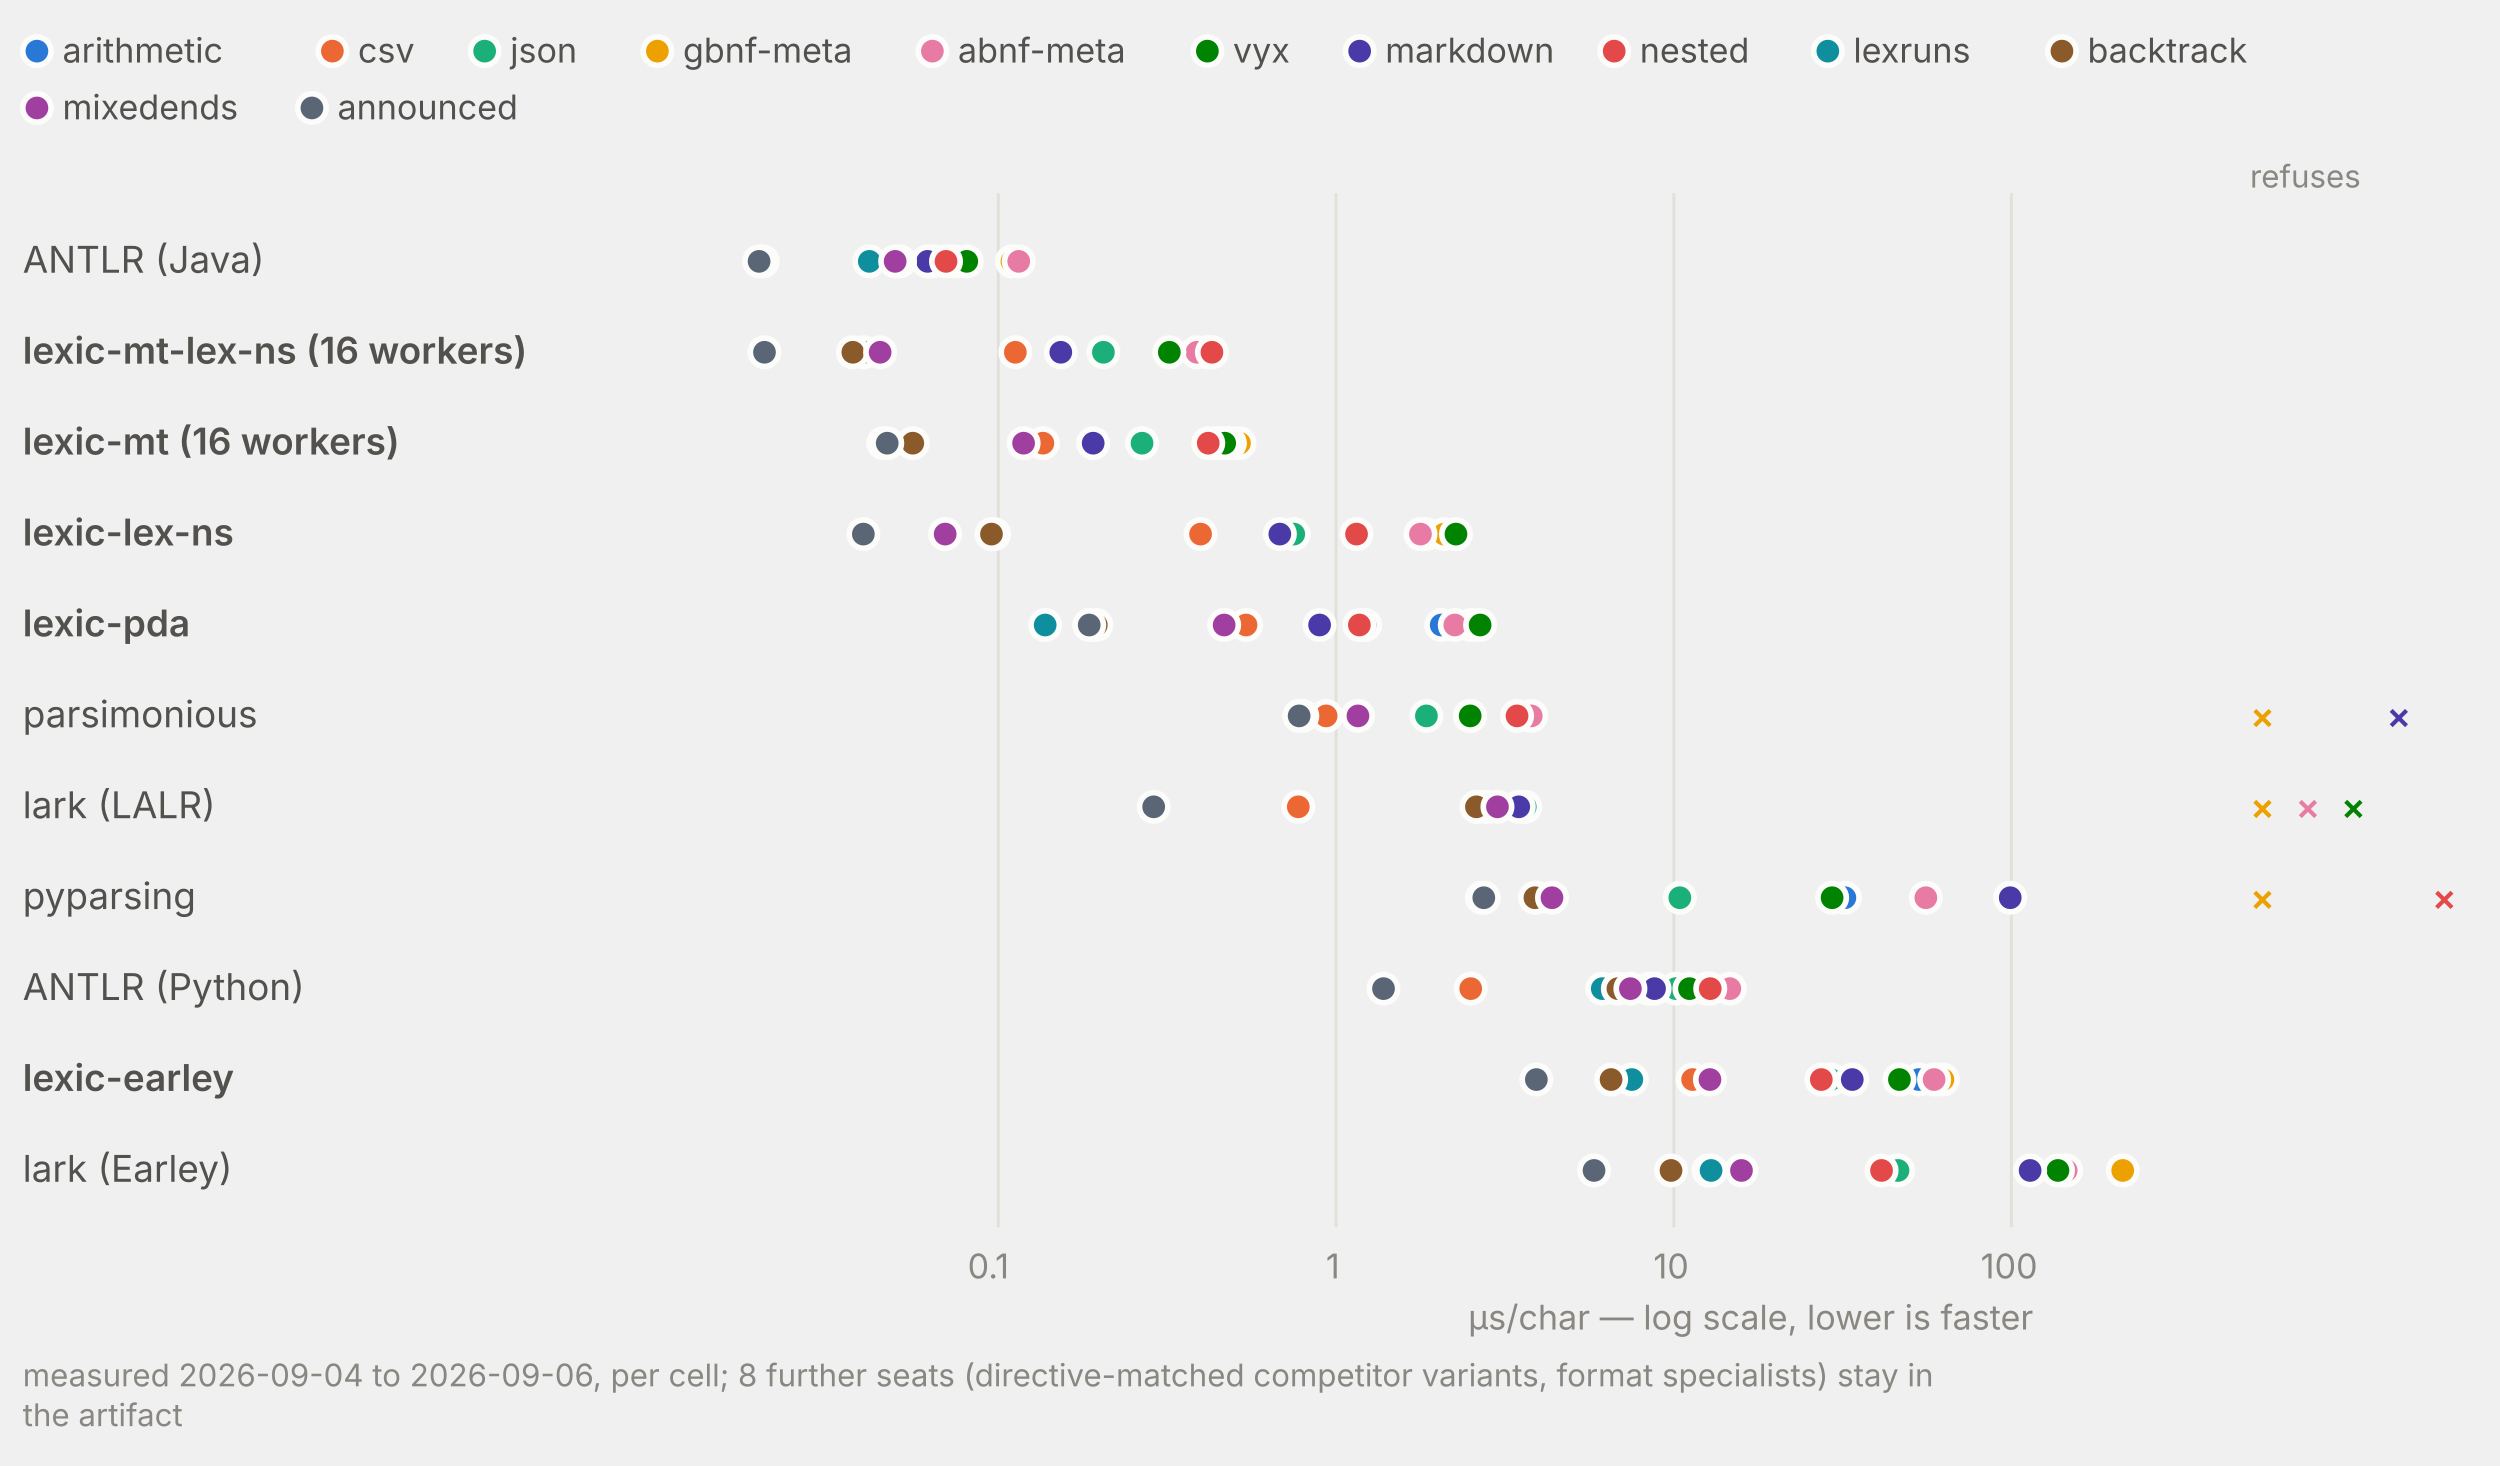
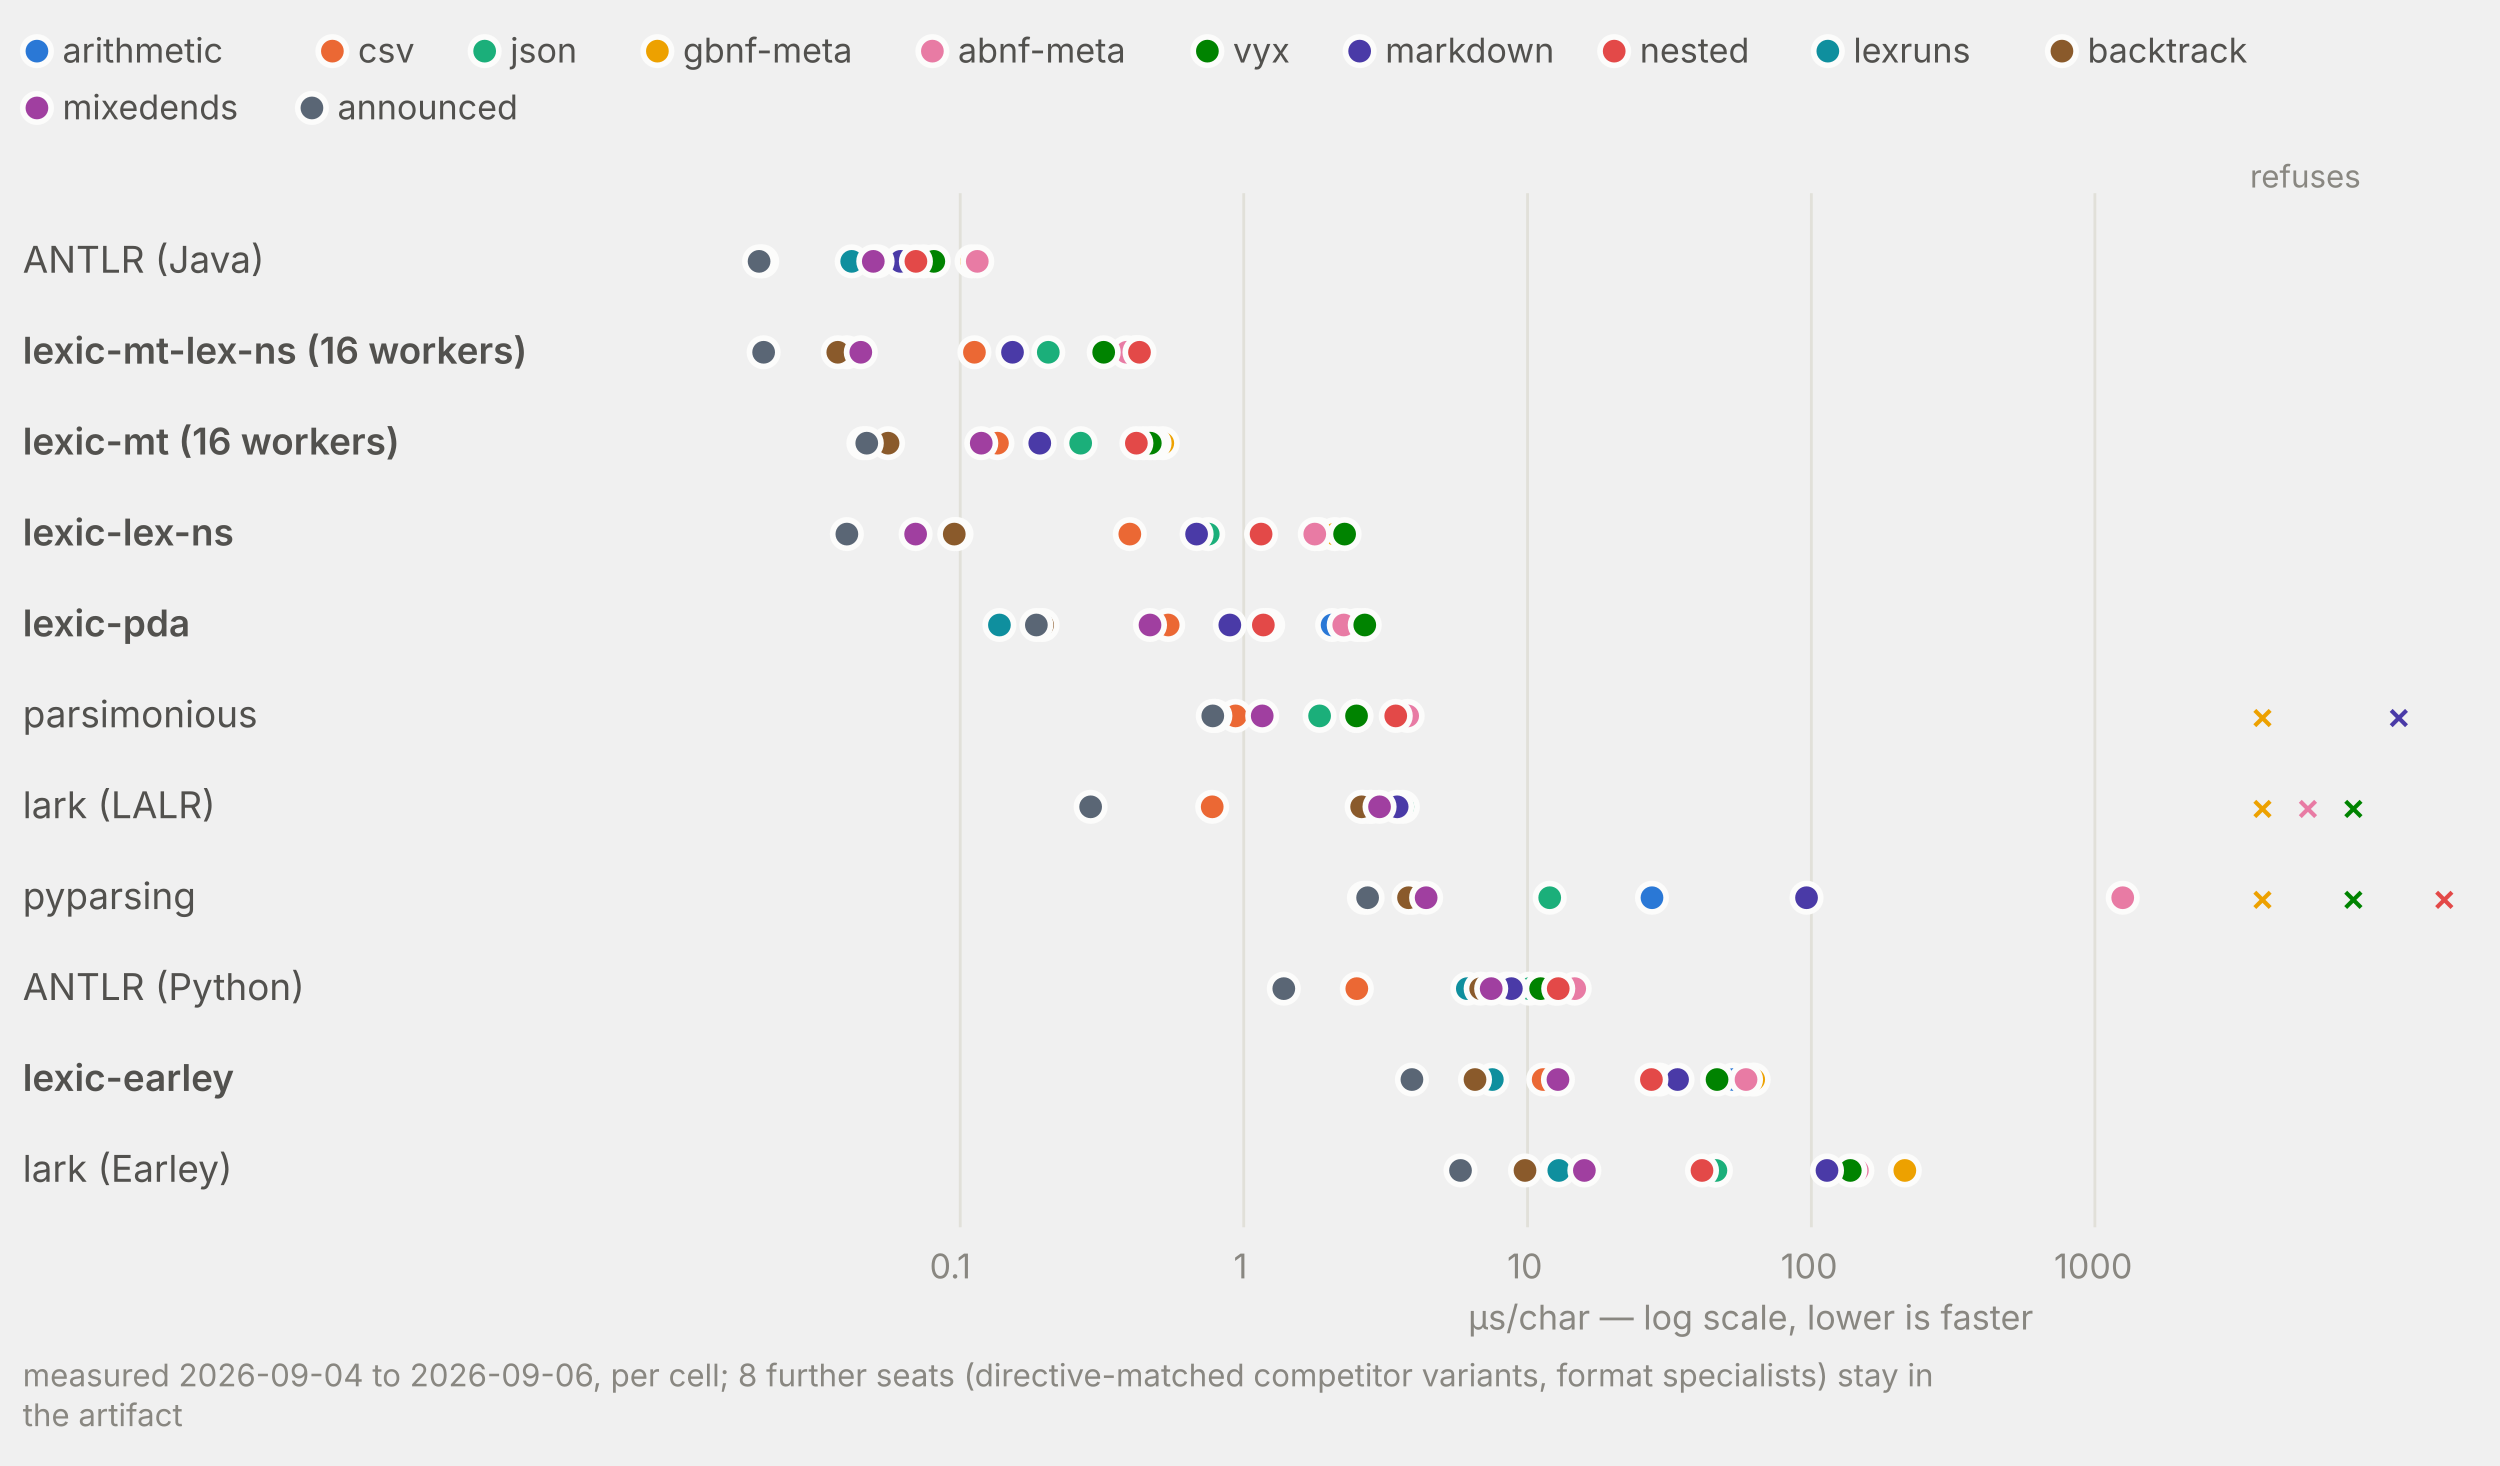
<svg xmlns="http://www.w3.org/2000/svg" viewBox="0 0 880 516" width="880" height="516" role="img" aria-label="Parse speed per engine and grammar, log µs/char">
  <style>
text{font-family:system-ui,-apple-system,'Segoe UI',sans-serif;fill:#52514e}
.p{fill:#0b0b0b}.m{fill:#898781}.b{font-weight:600}
.gl{stroke:#e1e0d9}.ax{stroke:#c3c2b7}
circle{stroke:#fcfcfb;stroke-width:2}
.c0{fill:#2a78d6}.c1{fill:#eb6834}.c2{fill:#1baf7a}.c3{fill:#eda100}
.c4{fill:#e87ba4}.c5{fill:#008300}.c6{fill:#4a3aa7}.c7{fill:#e34948}
.c8{fill:#0f8f9e}.c9{fill:#8a5a2b}.c10{fill:#a03fa0}.c11{fill:#5a6675}
@media(prefers-color-scheme:dark){
text{fill:#c3c2b7}
.p{fill:#ffffff}
.gl{stroke:#2c2c2a}.ax{stroke:#383835}
circle{stroke:#1a1a19}
.c0{fill:#3987e5}.c1{fill:#d95926}.c2{fill:#199e70}.c3{fill:#c98500}
.c4{fill:#d55181}.c5{fill:#2e9e2e}.c6{fill:#9085e9}.c7{fill:#e66767}
.c8{fill:#21a7b8}.c9{fill:#b78655}.c10{fill:#c46fc4}.c11{fill:#96a3b3}
}
</style>
  <circle cx="13.0" cy="18.0" r="5" class="c0" />
  <text x="22.0" y="22.0" font-size="12">arithmetic</text>
  <circle cx="117.0" cy="18.0" r="5" class="c1" />
  <text x="126.0" y="22.0" font-size="12">csv</text>
  <circle cx="170.6" cy="18.0" r="5" class="c2" />
  <text x="179.6" y="22.0" font-size="12">json</text>
  <circle cx="231.4" cy="18.0" r="5" class="c3" />
  <text x="240.4" y="22.0" font-size="12">gbnf-meta</text>
  <circle cx="328.2" cy="18.0" r="5" class="c4" />
  <text x="337.2" y="22.0" font-size="12">abnf-meta</text>
  <circle cx="425.0" cy="18.0" r="5" class="c5" />
  <text x="434.0" y="22.0" font-size="12">vyx</text>
  <circle cx="478.6" cy="18.0" r="5" class="c6" />
  <text x="487.6" y="22.0" font-size="12">markdown</text>
  <circle cx="568.2" cy="18.0" r="5" class="c7" />
  <text x="577.2" y="22.0" font-size="12">nested</text>
  <circle cx="643.4" cy="18.0" r="5" class="c8" />
  <text x="652.4" y="22.0" font-size="12">lexruns</text>
  <circle cx="725.8" cy="18.0" r="5" class="c9" />
  <text x="734.8" y="22.0" font-size="12">backtrack</text>
  <circle cx="13.0" cy="38.0" r="5" class="c10" />
  <text x="22.0" y="42.0" font-size="12">mixedends</text>
  <circle cx="109.8" cy="38.0" r="5" class="c11" />
  <text x="118.8" y="42.0" font-size="12">announced</text>
-   <line x1="351.4" y1="68.0" x2="351.4" y2="432.0" class="gl" stroke-width="1" />
-   <text x="340.6" y="450.0" font-size="12" class="m">0.1</text>
-   <line x1="470.3" y1="68.0" x2="470.3" y2="432.0" class="gl" stroke-width="1" />
-   <text x="466.7" y="450.0" font-size="12" class="m">1</text>
-   <line x1="589.2" y1="68.0" x2="589.2" y2="432.0" class="gl" stroke-width="1" />
-   <text x="582.0" y="450.0" font-size="12" class="m">10</text>
-   <line x1="708.0" y1="68.0" x2="708.0" y2="432.0" class="gl" stroke-width="1" />
-   <text x="697.2" y="450.0" font-size="12" class="m">100</text>
+   <line x1="338.0" y1="68.0" x2="338.0" y2="432.0" class="gl" stroke-width="1" />
+   <text x="327.2" y="450.0" font-size="12" class="m">0.1</text>
+   <line x1="437.8" y1="68.0" x2="437.8" y2="432.0" class="gl" stroke-width="1" />
+   <text x="434.2" y="450.0" font-size="12" class="m">1</text>
+   <line x1="537.7" y1="68.0" x2="537.7" y2="432.0" class="gl" stroke-width="1" />
+   <text x="530.5" y="450.0" font-size="12" class="m">10</text>
+   <line x1="637.6" y1="68.0" x2="637.6" y2="432.0" class="gl" stroke-width="1" />
+   <text x="626.8" y="450.0" font-size="12" class="m">100</text>
+   <line x1="737.4" y1="68.0" x2="737.4" y2="432.0" class="gl" stroke-width="1" />
+   <text x="723.0" y="450.0" font-size="12" class="m">1000</text>
  <text x="516.8" y="468.0" font-size="12" class="m">µs/char — log scale, lower is faster</text>
  <text x="792.0" y="66.0" font-size="11" class="m">refuses</text>
  <text x="8.0" y="96.0" font-size="13">ANTLR (Java)</text>
-   <circle cx="328.2" cy="92.0" r="5" class="c0" />
-   <circle cx="268.5" cy="92.0" r="5" class="c1" />
-   <circle cx="336.1" cy="92.0" r="5" class="c2" />
-   <circle cx="356.2" cy="92.0" r="5" class="c3" />
-   <circle cx="358.6" cy="92.0" r="5" class="c4" />
-   <circle cx="340.3" cy="92.0" r="5" class="c5" />
-   <circle cx="326.5" cy="92.0" r="5" class="c6" />
-   <circle cx="333.0" cy="92.0" r="5" class="c7" />
-   <circle cx="306.0" cy="92.0" r="5" class="c8" />
-   <circle cx="316.8" cy="92.0" r="5" class="c9" />
-   <circle cx="315.1" cy="92.0" r="5" class="c10" />
+   <circle cx="318.5" cy="92.0" r="5" class="c0" />
+   <circle cx="268.3" cy="92.0" r="5" class="c1" />
+   <circle cx="325.1" cy="92.0" r="5" class="c2" />
+   <circle cx="342.0" cy="92.0" r="5" class="c3" />
+   <circle cx="344.0" cy="92.0" r="5" class="c4" />
+   <circle cx="328.7" cy="92.0" r="5" class="c5" />
+   <circle cx="317.0" cy="92.0" r="5" class="c6" />
+   <circle cx="322.4" cy="92.0" r="5" class="c7" />
+   <circle cx="299.8" cy="92.0" r="5" class="c8" />
+   <circle cx="308.9" cy="92.0" r="5" class="c9" />
+   <circle cx="307.4" cy="92.0" r="5" class="c10" />
  <circle cx="267.2" cy="92.0" r="5" class="c11" />
  <text x="8.0" y="128.0" font-size="13" class="b">lexic-mt-lex-ns (16 workers)</text>
-   <circle cx="425.1" cy="124.0" r="5" class="c0" />
-   <circle cx="357.4" cy="124.0" r="5" class="c1" />
-   <circle cx="388.4" cy="124.0" r="5" class="c2" />
-   <circle cx="425.2" cy="124.0" r="5" class="c3" />
-   <circle cx="421.3" cy="124.0" r="5" class="c4" />
-   <circle cx="411.6" cy="124.0" r="5" class="c5" />
-   <circle cx="373.4" cy="124.0" r="5" class="c6" />
-   <circle cx="426.6" cy="124.0" r="5" class="c7" />
-   <circle cx="304.0" cy="124.0" r="5" class="c8" />
-   <circle cx="300.2" cy="124.0" r="5" class="c9" />
-   <circle cx="309.8" cy="124.0" r="5" class="c10" />
-   <circle cx="269.1" cy="124.0" r="5" class="c11" />
+   <circle cx="399.9" cy="124.0" r="5" class="c0" />
+   <circle cx="343.0" cy="124.0" r="5" class="c1" />
+   <circle cx="369.0" cy="124.0" r="5" class="c2" />
+   <circle cx="399.9" cy="124.0" r="5" class="c3" />
+   <circle cx="396.6" cy="124.0" r="5" class="c4" />
+   <circle cx="388.5" cy="124.0" r="5" class="c5" />
+   <circle cx="356.4" cy="124.0" r="5" class="c6" />
+   <circle cx="401.1" cy="124.0" r="5" class="c7" />
+   <circle cx="298.1" cy="124.0" r="5" class="c8" />
+   <circle cx="294.9" cy="124.0" r="5" class="c9" />
+   <circle cx="303.0" cy="124.0" r="5" class="c10" />
+   <circle cx="268.8" cy="124.0" r="5" class="c11" />
  <text x="8.0" y="160.0" font-size="13" class="b">lexic-mt (16 workers)</text>
-   <circle cx="428.3" cy="156.0" r="5" class="c0" />
-   <circle cx="367.1" cy="156.0" r="5" class="c1" />
-   <circle cx="402.0" cy="156.0" r="5" class="c2" />
-   <circle cx="436.3" cy="156.0" r="5" class="c3" />
-   <circle cx="432.9" cy="156.0" r="5" class="c4" />
-   <circle cx="431.1" cy="156.0" r="5" class="c5" />
-   <circle cx="384.8" cy="156.0" r="5" class="c6" />
-   <circle cx="425.3" cy="156.0" r="5" class="c7" />
-   <circle cx="310.9" cy="156.0" r="5" class="c8" />
-   <circle cx="321.3" cy="156.0" r="5" class="c9" />
-   <circle cx="360.3" cy="156.0" r="5" class="c10" />
-   <circle cx="312.3" cy="156.0" r="5" class="c11" />
+   <circle cx="402.5" cy="156.0" r="5" class="c0" />
+   <circle cx="351.1" cy="156.0" r="5" class="c1" />
+   <circle cx="380.4" cy="156.0" r="5" class="c2" />
+   <circle cx="409.3" cy="156.0" r="5" class="c3" />
+   <circle cx="406.4" cy="156.0" r="5" class="c4" />
+   <circle cx="404.9" cy="156.0" r="5" class="c5" />
+   <circle cx="366.0" cy="156.0" r="5" class="c6" />
+   <circle cx="400.0" cy="156.0" r="5" class="c7" />
+   <circle cx="303.9" cy="156.0" r="5" class="c8" />
+   <circle cx="312.6" cy="156.0" r="5" class="c9" />
+   <circle cx="345.4" cy="156.0" r="5" class="c10" />
+   <circle cx="305.1" cy="156.0" r="5" class="c11" />
  <text x="8.0" y="192.0" font-size="13" class="b">lexic-lex-ns</text>
-   <circle cx="501.8" cy="188.0" r="5" class="c0" />
-   <circle cx="422.6" cy="188.0" r="5" class="c1" />
-   <circle cx="455.4" cy="188.0" r="5" class="c2" />
-   <circle cx="508.3" cy="188.0" r="5" class="c3" />
-   <circle cx="500.0" cy="188.0" r="5" class="c4" />
-   <circle cx="512.5" cy="188.0" r="5" class="c5" />
-   <circle cx="450.5" cy="188.0" r="5" class="c6" />
-   <circle cx="477.5" cy="188.0" r="5" class="c7" />
-   <circle cx="349.9" cy="188.0" r="5" class="c8" />
-   <circle cx="349.0" cy="188.0" r="5" class="c9" />
-   <circle cx="332.7" cy="188.0" r="5" class="c10" />
-   <circle cx="303.9" cy="188.0" r="5" class="c11" />
+   <circle cx="464.3" cy="188.0" r="5" class="c0" />
+   <circle cx="397.7" cy="188.0" r="5" class="c1" />
+   <circle cx="425.3" cy="188.0" r="5" class="c2" />
+   <circle cx="469.8" cy="188.0" r="5" class="c3" />
+   <circle cx="462.8" cy="188.0" r="5" class="c4" />
+   <circle cx="473.3" cy="188.0" r="5" class="c5" />
+   <circle cx="421.2" cy="188.0" r="5" class="c6" />
+   <circle cx="443.9" cy="188.0" r="5" class="c7" />
+   <circle cx="336.7" cy="188.0" r="5" class="c8" />
+   <circle cx="335.9" cy="188.0" r="5" class="c9" />
+   <circle cx="322.3" cy="188.0" r="5" class="c10" />
+   <circle cx="298.1" cy="188.0" r="5" class="c11" />
  <text x="8.0" y="224.0" font-size="13" class="b">lexic-pda</text>
-   <circle cx="507.3" cy="220.0" r="5" class="c0" />
-   <circle cx="438.6" cy="220.0" r="5" class="c1" />
-   <circle cx="480.5" cy="220.0" r="5" class="c2" />
-   <circle cx="517.8" cy="220.0" r="5" class="c3" />
-   <circle cx="512.1" cy="220.0" r="5" class="c4" />
-   <circle cx="521.0" cy="220.0" r="5" class="c5" />
-   <circle cx="464.5" cy="220.0" r="5" class="c6" />
-   <circle cx="478.5" cy="220.0" r="5" class="c7" />
-   <circle cx="367.9" cy="220.0" r="5" class="c8" />
-   <circle cx="385.9" cy="220.0" r="5" class="c9" />
-   <circle cx="430.9" cy="220.0" r="5" class="c10" />
-   <circle cx="383.4" cy="220.0" r="5" class="c11" />
+   <circle cx="468.9" cy="220.0" r="5" class="c0" />
+   <circle cx="411.2" cy="220.0" r="5" class="c1" />
+   <circle cx="446.4" cy="220.0" r="5" class="c2" />
+   <circle cx="477.8" cy="220.0" r="5" class="c3" />
+   <circle cx="473.0" cy="220.0" r="5" class="c4" />
+   <circle cx="480.4" cy="220.0" r="5" class="c5" />
+   <circle cx="432.9" cy="220.0" r="5" class="c6" />
+   <circle cx="444.7" cy="220.0" r="5" class="c7" />
+   <circle cx="351.8" cy="220.0" r="5" class="c8" />
+   <circle cx="367.0" cy="220.0" r="5" class="c9" />
+   <circle cx="404.8" cy="220.0" r="5" class="c10" />
+   <circle cx="364.8" cy="220.0" r="5" class="c11" />
  <text x="8.0" y="256.0" font-size="13">parsimonious</text>
-   <circle cx="517.4" cy="252.0" r="5" class="c0" />
-   <circle cx="466.8" cy="252.0" r="5" class="c1" />
-   <circle cx="502.1" cy="252.0" r="5" class="c2" />
+   <circle cx="477.4" cy="252.0" r="5" class="c0" />
+   <circle cx="434.9" cy="252.0" r="5" class="c1" />
+   <circle cx="464.5" cy="252.0" r="5" class="c2" />
  <text x="792.0" y="256.5" font-size="13" class="c3 b">×</text>
-   <circle cx="539.0" cy="252.0" r="5" class="c4" />
-   <circle cx="517.5" cy="252.0" r="5" class="c5" />
+   <circle cx="495.5" cy="252.0" r="5" class="c4" />
+   <circle cx="477.5" cy="252.0" r="5" class="c5" />
  <text x="840.0" y="256.5" font-size="13" class="c6 b">×</text>
-   <circle cx="534.0" cy="252.0" r="5" class="c7" />
-   <circle cx="458.1" cy="252.0" r="5" class="c8" />
-   <circle cx="458.4" cy="252.0" r="5" class="c9" />
-   <circle cx="478.0" cy="252.0" r="5" class="c10" />
-   <circle cx="457.3" cy="252.0" r="5" class="c11" />
+   <circle cx="491.3" cy="252.0" r="5" class="c7" />
+   <circle cx="427.5" cy="252.0" r="5" class="c8" />
+   <circle cx="427.8" cy="252.0" r="5" class="c9" />
+   <circle cx="444.3" cy="252.0" r="5" class="c10" />
+   <circle cx="426.9" cy="252.0" r="5" class="c11" />
  <text x="8.0" y="288.0" font-size="13">lark (LALR)</text>
-   <circle cx="523.4" cy="284.0" r="5" class="c0" />
-   <circle cx="457.0" cy="284.0" r="5" class="c1" />
-   <circle cx="536.9" cy="284.0" r="5" class="c2" />
+   <circle cx="482.4" cy="284.0" r="5" class="c0" />
+   <circle cx="426.7" cy="284.0" r="5" class="c1" />
+   <circle cx="493.8" cy="284.0" r="5" class="c2" />
  <text x="792.0" y="288.5" font-size="13" class="c3 b">×</text>
  <text x="808.0" y="288.5" font-size="13" class="c4 b">×</text>
  <text x="824.0" y="288.5" font-size="13" class="c5 b">×</text>
-   <circle cx="534.6" cy="284.0" r="5" class="c6" />
-   <circle cx="523.4" cy="284.0" r="5" class="c7" />
-   <circle cx="520.1" cy="284.0" r="5" class="c8" />
-   <circle cx="519.7" cy="284.0" r="5" class="c9" />
-   <circle cx="527.1" cy="284.0" r="5" class="c10" />
-   <circle cx="406.1" cy="284.0" r="5" class="c11" />
+   <circle cx="491.8" cy="284.0" r="5" class="c6" />
+   <circle cx="482.5" cy="284.0" r="5" class="c7" />
+   <circle cx="479.7" cy="284.0" r="5" class="c8" />
+   <circle cx="479.3" cy="284.0" r="5" class="c9" />
+   <circle cx="485.6" cy="284.0" r="5" class="c10" />
+   <circle cx="383.9" cy="284.0" r="5" class="c11" />
  <text x="8.0" y="320.0" font-size="13">pyparsing</text>
-   <circle cx="649.4" cy="316.0" r="5" class="c0" />
-   <circle cx="540.8" cy="316.0" r="5" class="c1" />
-   <circle cx="591.3" cy="316.0" r="5" class="c2" />
+   <circle cx="581.5" cy="316.0" r="5" class="c0" />
+   <circle cx="497.3" cy="316.0" r="5" class="c1" />
+   <circle cx="545.5" cy="316.0" r="5" class="c2" />
  <text x="792.0" y="320.5" font-size="13" class="c3 b">×</text>
-   <circle cx="677.9" cy="316.0" r="5" class="c4" />
-   <circle cx="644.9" cy="316.0" r="5" class="c5" />
-   <circle cx="707.6" cy="316.0" r="5" class="c6" />
+   <circle cx="747.2" cy="316.0" r="5" class="c4" />
+   <text x="824.0" y="320.5" font-size="13" class="c5 b">×</text>
+   <circle cx="635.9" cy="316.0" r="5" class="c6" />
  <text x="856.0" y="320.5" font-size="13" class="c7 b">×</text>
-   <circle cx="521.6" cy="316.0" r="5" class="c8" />
-   <circle cx="540.3" cy="316.0" r="5" class="c9" />
-   <circle cx="546.3" cy="316.0" r="5" class="c10" />
-   <circle cx="522.3" cy="316.0" r="5" class="c11" />
+   <circle cx="480.1" cy="316.0" r="5" class="c8" />
+   <circle cx="495.8" cy="316.0" r="5" class="c9" />
+   <circle cx="502.0" cy="316.0" r="5" class="c10" />
+   <circle cx="481.4" cy="316.0" r="5" class="c11" />
  <text x="8.0" y="352.0" font-size="13">ANTLR (Python)</text>
-   <circle cx="580.4" cy="348.0" r="5" class="c0" />
-   <circle cx="517.7" cy="348.0" r="5" class="c1" />
-   <circle cx="589.9" cy="348.0" r="5" class="c2" />
-   <circle cx="600.8" cy="348.0" r="5" class="c3" />
-   <circle cx="608.9" cy="348.0" r="5" class="c4" />
-   <circle cx="594.7" cy="348.0" r="5" class="c5" />
-   <circle cx="582.4" cy="348.0" r="5" class="c6" />
-   <circle cx="602.0" cy="348.0" r="5" class="c7" />
-   <circle cx="564.0" cy="348.0" r="5" class="c8" />
-   <circle cx="569.5" cy="348.0" r="5" class="c9" />
-   <circle cx="573.9" cy="348.0" r="5" class="c10" />
-   <circle cx="487.0" cy="348.0" r="5" class="c11" />
+   <circle cx="530.3" cy="348.0" r="5" class="c0" />
+   <circle cx="477.6" cy="348.0" r="5" class="c1" />
+   <circle cx="538.3" cy="348.0" r="5" class="c2" />
+   <circle cx="547.5" cy="348.0" r="5" class="c3" />
+   <circle cx="554.3" cy="348.0" r="5" class="c4" />
+   <circle cx="542.3" cy="348.0" r="5" class="c5" />
+   <circle cx="532.0" cy="348.0" r="5" class="c6" />
+   <circle cx="548.5" cy="348.0" r="5" class="c7" />
+   <circle cx="516.5" cy="348.0" r="5" class="c8" />
+   <circle cx="521.2" cy="348.0" r="5" class="c9" />
+   <circle cx="524.9" cy="348.0" r="5" class="c10" />
+   <circle cx="451.9" cy="348.0" r="5" class="c11" />
  <text x="8.0" y="384.0" font-size="13" class="b">lexic-earley</text>
-   <circle cx="675.4" cy="380.0" r="5" class="c0" />
-   <circle cx="595.8" cy="380.0" r="5" class="c1" />
-   <circle cx="644.4" cy="380.0" r="5" class="c2" />
-   <circle cx="683.9" cy="380.0" r="5" class="c3" />
-   <circle cx="680.8" cy="380.0" r="5" class="c4" />
-   <circle cx="668.6" cy="380.0" r="5" class="c5" />
-   <circle cx="652.0" cy="380.0" r="5" class="c6" />
-   <circle cx="641.1" cy="380.0" r="5" class="c7" />
-   <circle cx="574.4" cy="380.0" r="5" class="c8" />
-   <circle cx="567.1" cy="380.0" r="5" class="c9" />
-   <circle cx="601.9" cy="380.0" r="5" class="c10" />
-   <circle cx="540.8" cy="380.0" r="5" class="c11" />
+   <circle cx="610.1" cy="380.0" r="5" class="c0" />
+   <circle cx="543.2" cy="380.0" r="5" class="c1" />
+   <circle cx="584.1" cy="380.0" r="5" class="c2" />
+   <circle cx="617.3" cy="380.0" r="5" class="c3" />
+   <circle cx="614.6" cy="380.0" r="5" class="c4" />
+   <circle cx="604.4" cy="380.0" r="5" class="c5" />
+   <circle cx="590.5" cy="380.0" r="5" class="c6" />
+   <circle cx="581.3" cy="380.0" r="5" class="c7" />
+   <circle cx="525.3" cy="380.0" r="5" class="c8" />
+   <circle cx="519.2" cy="380.0" r="5" class="c9" />
+   <circle cx="548.4" cy="380.0" r="5" class="c10" />
+   <circle cx="497.0" cy="380.0" r="5" class="c11" />
  <text x="8.0" y="416.0" font-size="13">lark (Earley)</text>
-   <circle cx="667.8" cy="412.0" r="5" class="c0" />
-   <circle cx="601.4" cy="412.0" r="5" class="c1" />
-   <circle cx="668.1" cy="412.0" r="5" class="c2" />
-   <circle cx="747.2" cy="412.0" r="5" class="c3" />
-   <circle cx="727.3" cy="412.0" r="5" class="c4" />
-   <circle cx="724.4" cy="412.0" r="5" class="c5" />
-   <circle cx="714.6" cy="412.0" r="5" class="c6" />
-   <circle cx="662.3" cy="412.0" r="5" class="c7" />
-   <circle cx="602.3" cy="412.0" r="5" class="c8" />
-   <circle cx="588.2" cy="412.0" r="5" class="c9" />
-   <circle cx="613.0" cy="412.0" r="5" class="c10" />
-   <circle cx="561.1" cy="412.0" r="5" class="c11" />
+   <circle cx="603.7" cy="412.0" r="5" class="c0" />
+   <circle cx="547.9" cy="412.0" r="5" class="c1" />
+   <circle cx="604.0" cy="412.0" r="5" class="c2" />
+   <circle cx="670.5" cy="412.0" r="5" class="c3" />
+   <circle cx="653.8" cy="412.0" r="5" class="c4" />
+   <circle cx="651.3" cy="412.0" r="5" class="c5" />
+   <circle cx="643.1" cy="412.0" r="5" class="c6" />
+   <circle cx="599.1" cy="412.0" r="5" class="c7" />
+   <circle cx="548.7" cy="412.0" r="5" class="c8" />
+   <circle cx="536.8" cy="412.0" r="5" class="c9" />
+   <circle cx="557.7" cy="412.0" r="5" class="c10" />
+   <circle cx="514.1" cy="412.0" r="5" class="c11" />
  <text x="8.0" y="488.0" font-size="11" class="m">measured 2026-09-04 to 2026-09-06, per cell; 8 further seats (directive-matched competitor variants, format specialists) stay in</text>
  <text x="8.0" y="502.0" font-size="11" class="m">the artifact</text>
</svg>
